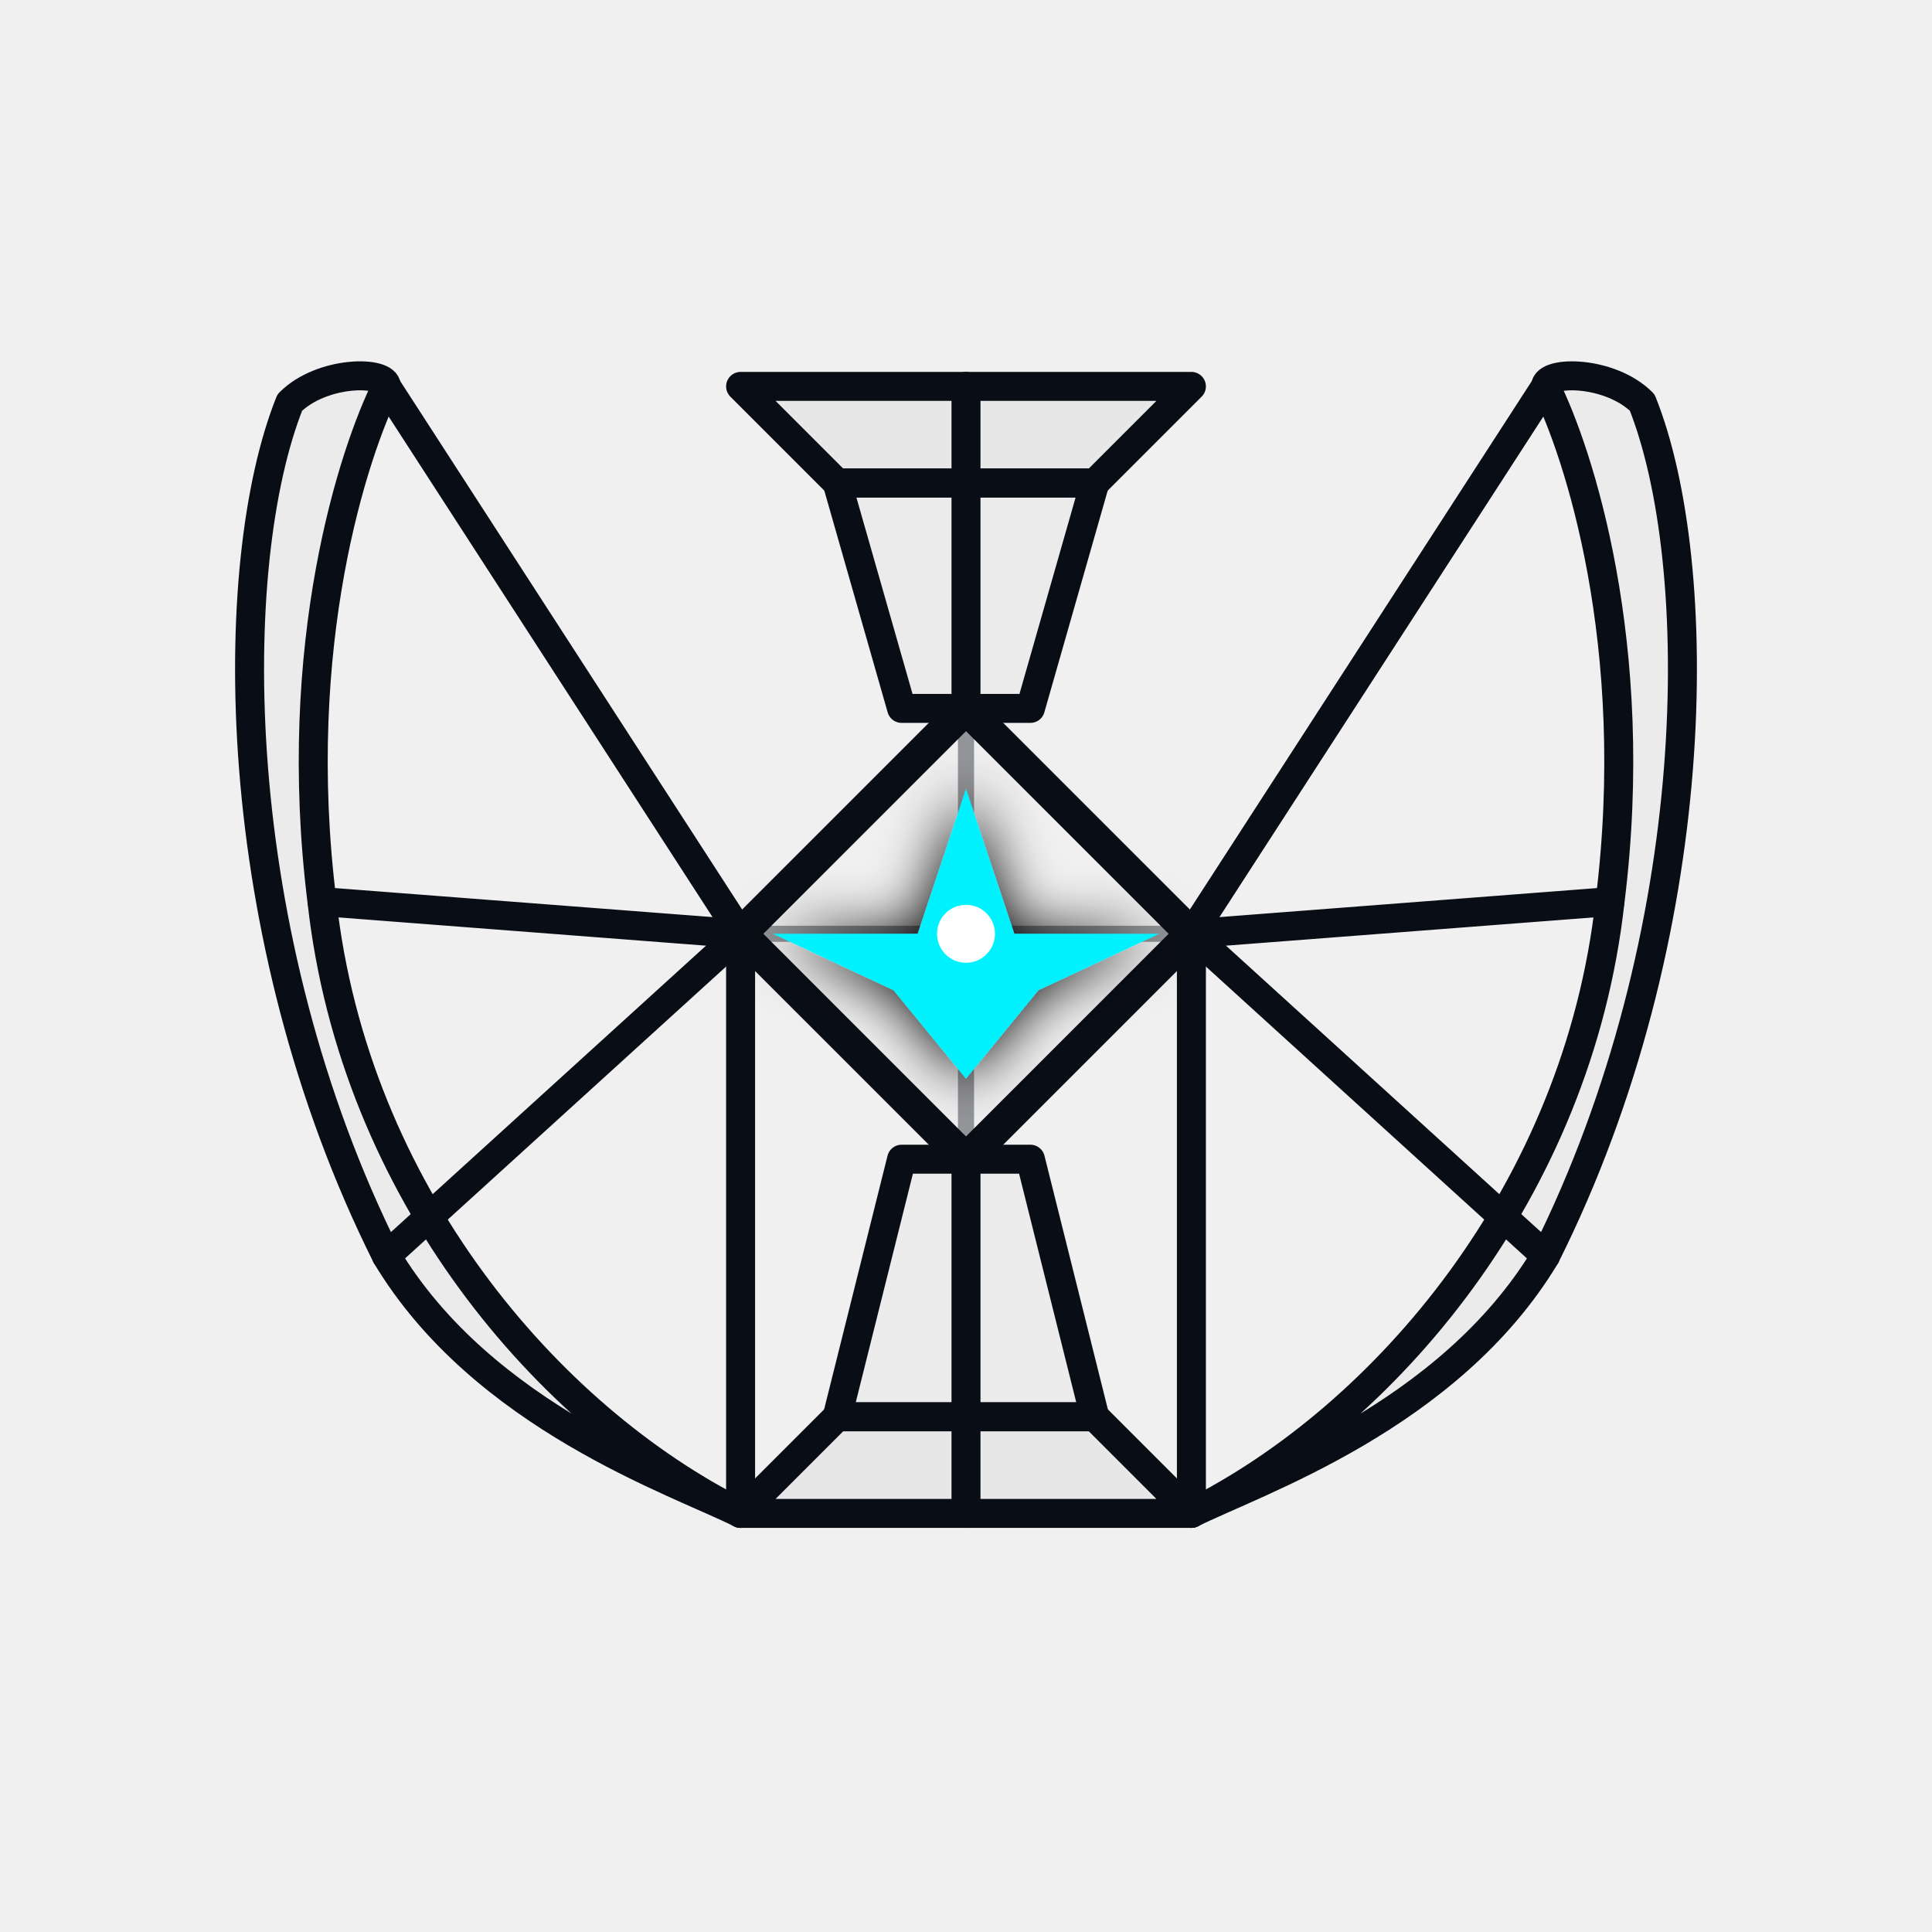
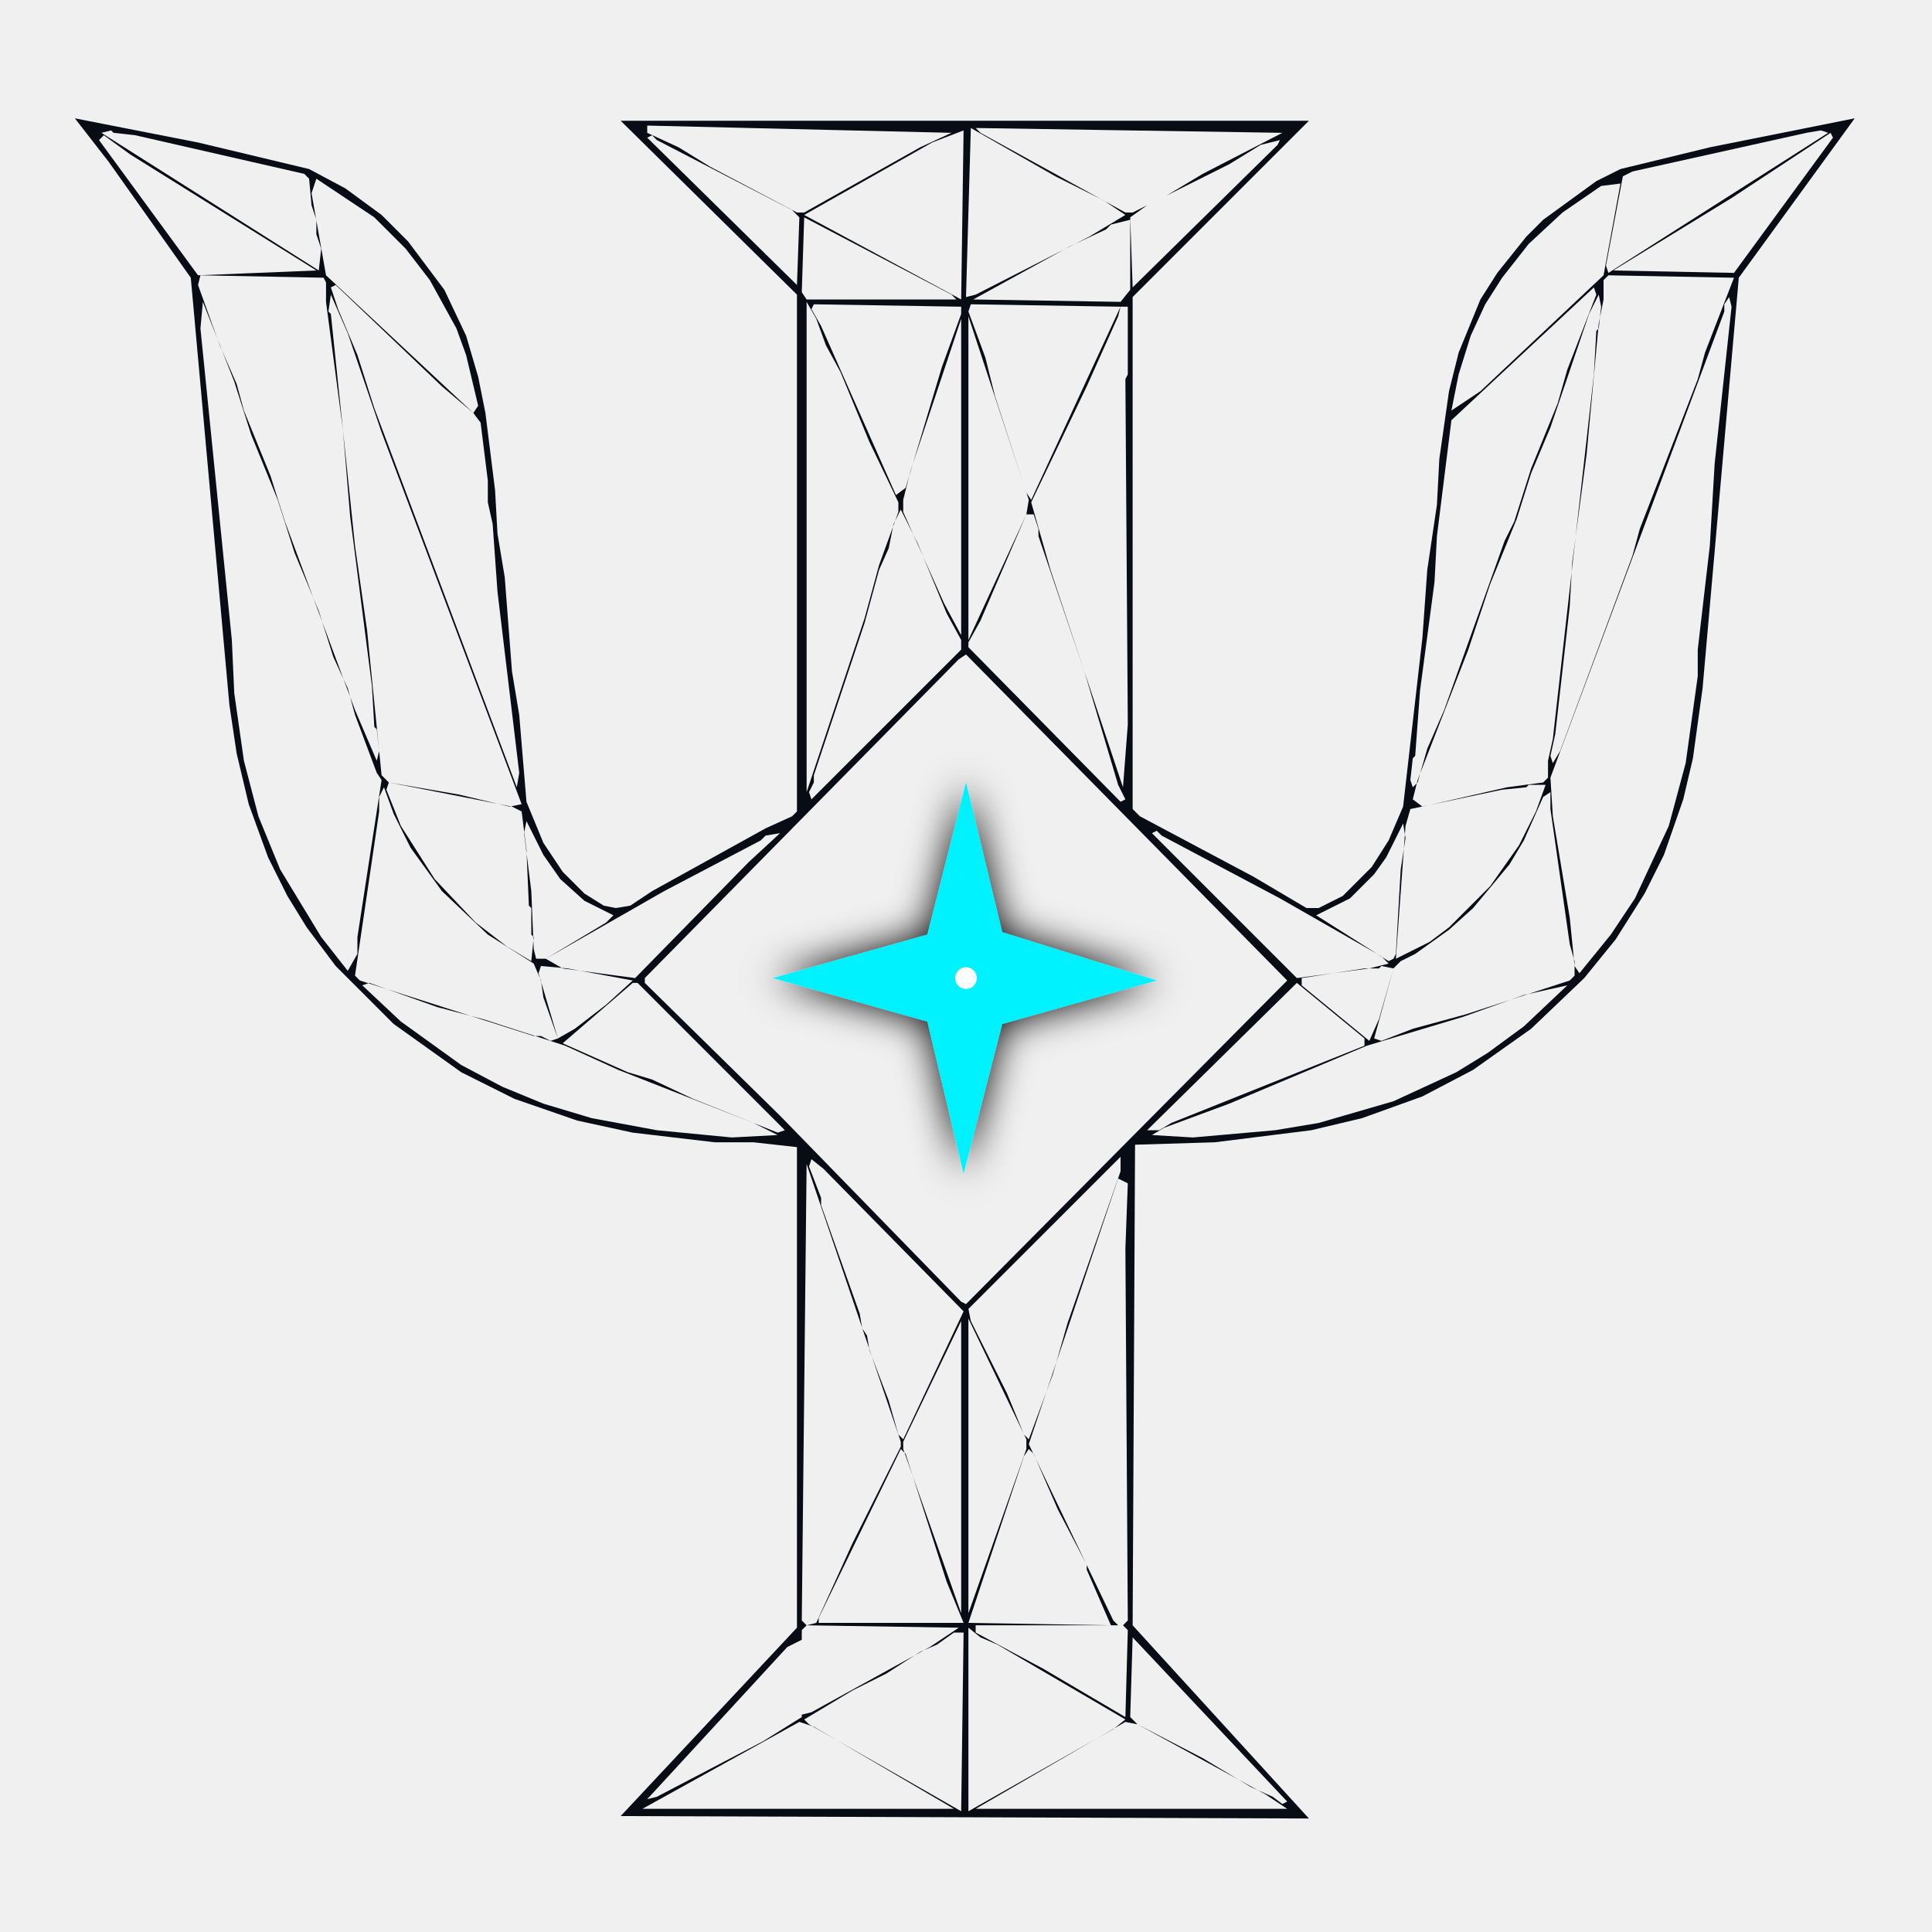
- <svg xmlns="http://www.w3.org/2000/svg" viewBox="0 0 120 120" fill="none">
+ <svg xmlns="http://www.w3.org/2000/svg" viewBox="112 112 800 800" fill="none">
  <defs>
-     <filter id="star-glow-light" x="-60%" y="-60%" width="220%" height="220%">
-       <feGaussianBlur stdDeviation="1.8" result="blur" />
-       <feFlood floodColor="#00F2FE" floodOpacity="0.45" result="glowColor" />
+     <filter id="star-glow-light" x="-50%" y="-50%" width="200%" height="200%">
+       <feGaussianBlur stdDeviation="8" result="blur" />
+       <feFlood floodColor="#00F2FE" floodOpacity="0.65" result="glowColor" />
      <feComposite in="glowColor" in2="blur" operator="in" result="coloredBlur" />
      <feMerge>
        <feMergeNode in="coloredBlur" />
        <feMergeNode in="SourceGraphic" />
      </feMerge>
    </filter>
  </defs>
-   <g stroke="#090D16" stroke-width="1.8" stroke-linecap="round" stroke-linejoin="round">
-     <polygon points="46,24 74,24 68,30 52,30" fill="rgba(9,13,22,0.04)" />
-     <line x1="60" y1="24" x2="60" y2="30" />
-     <polygon points="52,30 68,30 64,44 56,44" fill="rgba(9,13,22,0.02)" />
-     <line x1="60" y1="30" x2="60" y2="44" />
-     <polygon points="60,44 74,58 60,72 46,58" fill="none" stroke="#090D16" stroke-width="2" />
-     <line x1="46" y1="58" x2="74" y2="58" stroke-width="1" stroke="rgba(9,13,22,0.4)" />
-     <line x1="60" y1="44" x2="60" y2="72" stroke-width="1" stroke="rgba(9,13,22,0.4)" />
-     <polygon points="56,72 64,72 68,88 52,88" fill="rgba(9,13,22,0.02)" />
-     <line x1="60" y1="72" x2="60" y2="88" />
-     <polygon points="52,88 68,88 74,94 46,94" fill="rgba(9,13,22,0.04)" />
-     <line x1="60" y1="88" x2="60" y2="94" />
-     <path d="M46,94 C34,88 22,74 20,56 C18,40 22,28 24,24 C24,23 20,23 18,25 C14,35 14,58 24,78 C30,88 42,92 46,94 Z" fill="rgba(9,13,22,0.02)" />
-     <line x1="24" y1="24" x2="46" y2="58" />
-     <line x1="20" y1="56" x2="46" y2="58" />
-     <line x1="24" y1="78" x2="46" y2="58" />
-     <line x1="46" y1="58" x2="46" y2="94" />
-     <path d="M74,94 C86,88 98,74 100,56 C102,40 98,28 96,24 C96,23 100,23 102,25 C106,35 106,58 96,78 C90,88 78,92 74,94 Z" fill="rgba(9,13,22,0.02)" />
-     <line x1="96" y1="24" x2="74" y2="58" />
-     <line x1="100" y1="56" x2="74" y2="58" />
-     <line x1="96" y1="78" x2="74" y2="58" />
-     <line x1="74" y1="58" x2="74" y2="94" />
-   </g>
-   <polygon points="60,49 63,58 72,58 64.5,61.5 60,67 55.5,61.5 48,58 57,58" fill="#00F2FE" filter="url(#star-glow-light)" />
-   <circle cx="60" cy="58" r="1.8" fill="#FFFFFF" />
+   <path d="M 143 161 L 157 179 L 191 227 L 207 404 L 210 424 L 215 445 L 223 467 L 231 483 L 239 496 L 251 512 L 275 536 L 303 556 L 325 567 L 351 576 L 374 581 L 408 585 L 424 585 L 442 587 L 442 786 L 369 864 L 654 865 L 581 785 L 582 586 L 615 585 L 655 580 L 676 575 L 701 566 L 722 555 L 746 538 L 768 517 L 781 501 L 793 482 L 801 466 L 809 443 L 813 426 L 817 397 L 832 227 L 880 161 L 820 173 L 783 182 L 773 187 L 751 203 L 744 210 L 732 225 L 725 236 L 716 258 L 712 274 L 708 302 L 707 321 L 703 348 L 701 376 L 693 446 L 687 460 L 680 471 L 668 483 L 658 488 L 653 488 L 631 475 L 584 450 L 581 447 L 581 235 L 654 162 L 369 162 L 442 234 L 442 448 L 440 450 L 429 455 L 382 481 L 373 487 L 367 488 L 362 487 L 354 482 L 345 473 L 337 461 L 330 444 L 327 408 L 324 390 L 321 351 L 318 333 L 317 315 L 313 283 L 310 268 L 305 251 L 296 232 L 281 212 L 270 201 L 255 190 L 240 182 L 194 171 Z M 516 861 L 578 825 L 583 826 L 636 855 L 645 861 Z M 507 861 L 378 861 L 443 825 L 449 827 Z M 581 790 L 645 858 L 643 859 L 639 856 L 630 852 L 610 840 L 583 826 L 580 823 Z M 444 791 L 444 823 L 428 833 L 384 856 L 380 857 L 438 794 Z M 510 862 L 447 826 L 445 824 L 465 812 L 479 805 L 493 796 L 500 793 L 507 788 L 511 788 Z M 513 786 L 518 790 L 525 793 L 578 824 L 573 828 L 513 862 Z M 516 785 L 577 785 L 579 787 L 578 823 L 544 803 L 516 788 Z M 444 822 L 444 787 L 446 785 L 509 786 L 497 794 L 448 821 Z M 538 712 L 540 714 L 550 737 L 562 760 L 562 762 L 572 785 L 513 784 L 536 715 Z M 485 712 L 487 714 L 504 767 L 511 784 L 451 784 L 451 782 Z M 510 659 L 510 780 L 486 712 L 486 709 Z M 513 658 L 537 708 L 537 712 L 513 780 Z M 575 600 L 579 602 L 578 629 L 579 783 L 577 785 L 575 785 L 573 783 L 538 710 Z M 446 594 L 485 709 L 485 711 L 465 751 L 450 784 L 446 785 L 444 783 Z M 448 592 L 453 596 L 511 655 L 486 708 L 484 706 L 480 692 L 472 671 L 471 665 L 469 662 L 468 656 L 452 611 L 452 608 L 447 595 Z M 576 591 L 576 597 L 554 660 L 548 681 L 538 708 L 536 706 L 529 689 L 514 659 L 513 654 Z M 761 520 L 743 537 L 728 548 L 715 556 L 689 568 L 658 577 L 640 580 L 606 583 L 589 582 L 594 579 L 621 569 L 678 545 L 718 533 L 743 524 Z M 677 542 L 677 545 L 597 577 L 592 580 L 587 580 L 649 519 Z M 345 544 L 374 519 L 376 519 L 437 580 L 434 581 L 399 567 L 382 559 L 372 556 Z M 262 520 L 265 519 L 293 529 L 312 534 L 346 545 L 368 555 L 424 577 L 434 582 L 415 583 L 384 580 L 357 575 L 337 569 L 320 562 L 303 553 L 278 535 Z M 689 513 L 683 534 L 679 543 L 651 520 L 651 517 L 677 513 L 683 513 L 684 512 Z M 343 542 L 335 515 L 336 512 L 347 513 L 374 518 L 363 528 L 350 538 Z M 589 457 L 591 456 L 593 458 L 642 484 L 684 508 L 687 511 L 679 513 L 649 517 Z M 435 457 L 422 469 L 375 517 L 345 513 L 338 509 L 387 481 L 427 460 L 429 458 Z M 693 453 L 694 459 L 692 472 L 690 507 L 689 509 L 687 510 L 657 491 L 671 484 L 681 474 L 686 467 Z M 330 452 L 337 466 L 344 476 L 354 485 L 366 491 L 363 494 L 338 509 L 334 509 L 333 505 L 332 481 L 329 457 Z M 754 440 L 754 447 L 762 503 L 764 510 L 764 516 L 762 518 L 719 532 L 697 538 L 684 543 L 681 542 L 689 513 L 692 510 L 698 507 L 712 497 L 722 488 L 737 470 L 743 460 L 751 442 Z M 271 438 L 275 449 L 282 463 L 295 481 L 314 499 L 333 511 L 336 518 L 337 525 L 343 542 L 340 543 L 336 541 L 333 541 L 261 518 L 259 516 L 269 448 L 269 442 Z M 752 437 L 748 448 L 741 462 L 729 479 L 712 496 L 704 502 L 690 509 L 694 454 L 696 447 L 734 439 L 744 438 L 745 437 Z M 273 436 L 324 446 L 328 448 L 330 464 L 331 487 L 332 488 L 332 499 L 333 500 L 332 510 L 322 504 L 309 494 L 292 476 L 278 454 L 272 439 Z M 512 383 L 645 518 L 512 652 L 510 651 L 435 574 L 379 519 L 379 517 L 509 385 Z M 537 325 L 540 325 L 542 331 L 542 334 L 561 390 L 575 437 L 578 443 L 576 444 L 513 380 L 513 378 L 518 369 Z M 485 323 L 492 337 L 504 366 L 510 377 L 510 381 L 448 443 L 447 440 L 449 436 L 449 433 L 470 370 L 476 348 L 480 339 L 482 329 Z M 510 244 L 510 375 L 503 362 L 486 324 L 486 319 L 489 307 Z M 513 243 L 538 319 L 537 325 L 513 377 Z M 579 239 L 579 267 L 578 269 L 579 412 L 577 438 L 547 348 L 539 320 L 562 272 L 575 243 L 576 239 Z M 576 239 L 539 319 L 537 316 L 524 276 L 520 260 L 513 241 L 514 238 Z M 449 238 L 510 239 L 510 242 L 502 264 L 487 314 L 483 317 L 452 247 L 448 240 Z M 446 237 L 450 244 L 454 255 L 460 266 L 472 295 L 484 320 L 484 324 L 476 346 L 470 368 L 446 440 Z M 196 237 L 209 270 L 216 292 L 227 319 L 234 341 L 244 365 L 250 384 L 256 397 L 259 408 L 268 432 L 270 435 L 260 500 L 260 507 L 256 514 L 245 500 L 228 472 L 219 450 L 213 427 L 209 399 L 208 377 L 195 248 Z M 828 235 L 829 239 L 822 304 L 820 338 L 815 381 L 815 392 L 810 428 L 803 454 L 789 484 L 779 499 L 766 515 L 764 512 L 762 492 L 755 450 L 754 434 L 826 241 L 826 238 Z M 774 234 L 775 239 L 774 248 L 773 249 L 772 267 L 755 418 L 753 427 L 753 434 L 751 436 L 736 438 L 701 446 L 697 443 L 699 435 L 720 381 L 729 354 L 740 327 L 746 308 L 754 289 L 770 242 Z M 249 234 L 256 250 L 270 291 L 328 445 L 323 446 L 302 441 L 273 436 L 270 433 L 264 373 L 259 338 L 249 242 L 248 241 Z M 772 231 L 773 234 L 761 265 L 757 279 L 746 306 L 739 328 L 735 336 L 710 406 L 703 422 L 699 436 L 697 438 L 696 435 L 697 426 L 698 425 L 700 398 L 706 353 L 707 334 L 713 286 Z M 251 230 L 295 272 L 308 283 L 311 287 L 314 311 L 314 320 L 316 329 L 318 357 L 327 432 L 326 438 L 267 281 L 260 259 L 252 240 L 249 231 Z M 830 227 L 818 258 L 815 269 L 791 331 L 788 342 L 758 423 L 755 428 L 754 425 L 756 416 L 762 363 L 763 345 L 769 300 L 774 246 L 776 236 L 776 228 L 778 226 Z M 195 226 L 246 227 L 247 229 L 247 237 L 254 290 L 257 326 L 266 396 L 267 413 L 268 414 L 269 423 L 268 427 L 259 406 L 230 328 L 224 309 L 213 282 L 210 271 L 203 255 L 194 230 Z M 580 203 L 580 232 L 576 237 L 515 236 L 555 214 L 570 207 L 572 205 Z M 445 202 L 506 234 L 508 236 L 446 236 L 444 233 Z M 783 188 L 776 226 L 725 274 L 713 282 L 716 267 L 721 251 L 727 238 L 734 227 L 745 213 L 759 200 L 775 189 Z M 243 186 L 267 202 L 280 215 L 290 228 L 301 248 L 305 259 L 310 280 L 308 283 L 247 226 L 241 192 Z M 642 170 L 641 172 L 581 231 L 580 202 L 587 197 L 621 180 L 634 172 Z M 380 169 L 382 168 L 384 170 L 440 199 L 443 202 L 442 230 Z M 153 170 L 155 168 L 166 176 L 243 224 L 194 226 Z M 870 167 L 871 169 L 830 225 L 780 224 L 829 194 Z M 869 167 L 778 225 L 777 222 L 784 185 L 788 183 L 860 167 L 866 166 Z M 154 167 L 158 166 L 159 167 L 168 168 L 238 184 L 240 186 L 241 197 L 243 203 L 243 209 L 245 215 L 244 224 Z M 512 235 L 514 165 L 549 185 L 569 195 L 578 201 L 563 210 L 516 234 Z M 511 166 L 510 236 L 445 201 L 498 171 Z M 516 165 L 643 167 L 610 184 L 595 193 L 581 200 L 578 200 L 518 167 Z M 380 164 L 506 167 L 493 173 L 445 200 L 442 200 L 406 181 L 393 173 L 380 167 Z" fill="#080C14" fill-rule="evenodd" />
+   <polygon points="512,436 496,499 432,517 496,535 511,598 527,536 591,518 527,498" fill="#00F2FE" filter="url(#star-glow-light)" />
+   <circle cx="512" cy="517" r="4.5" fill="#FFFFFF" />
</svg>
